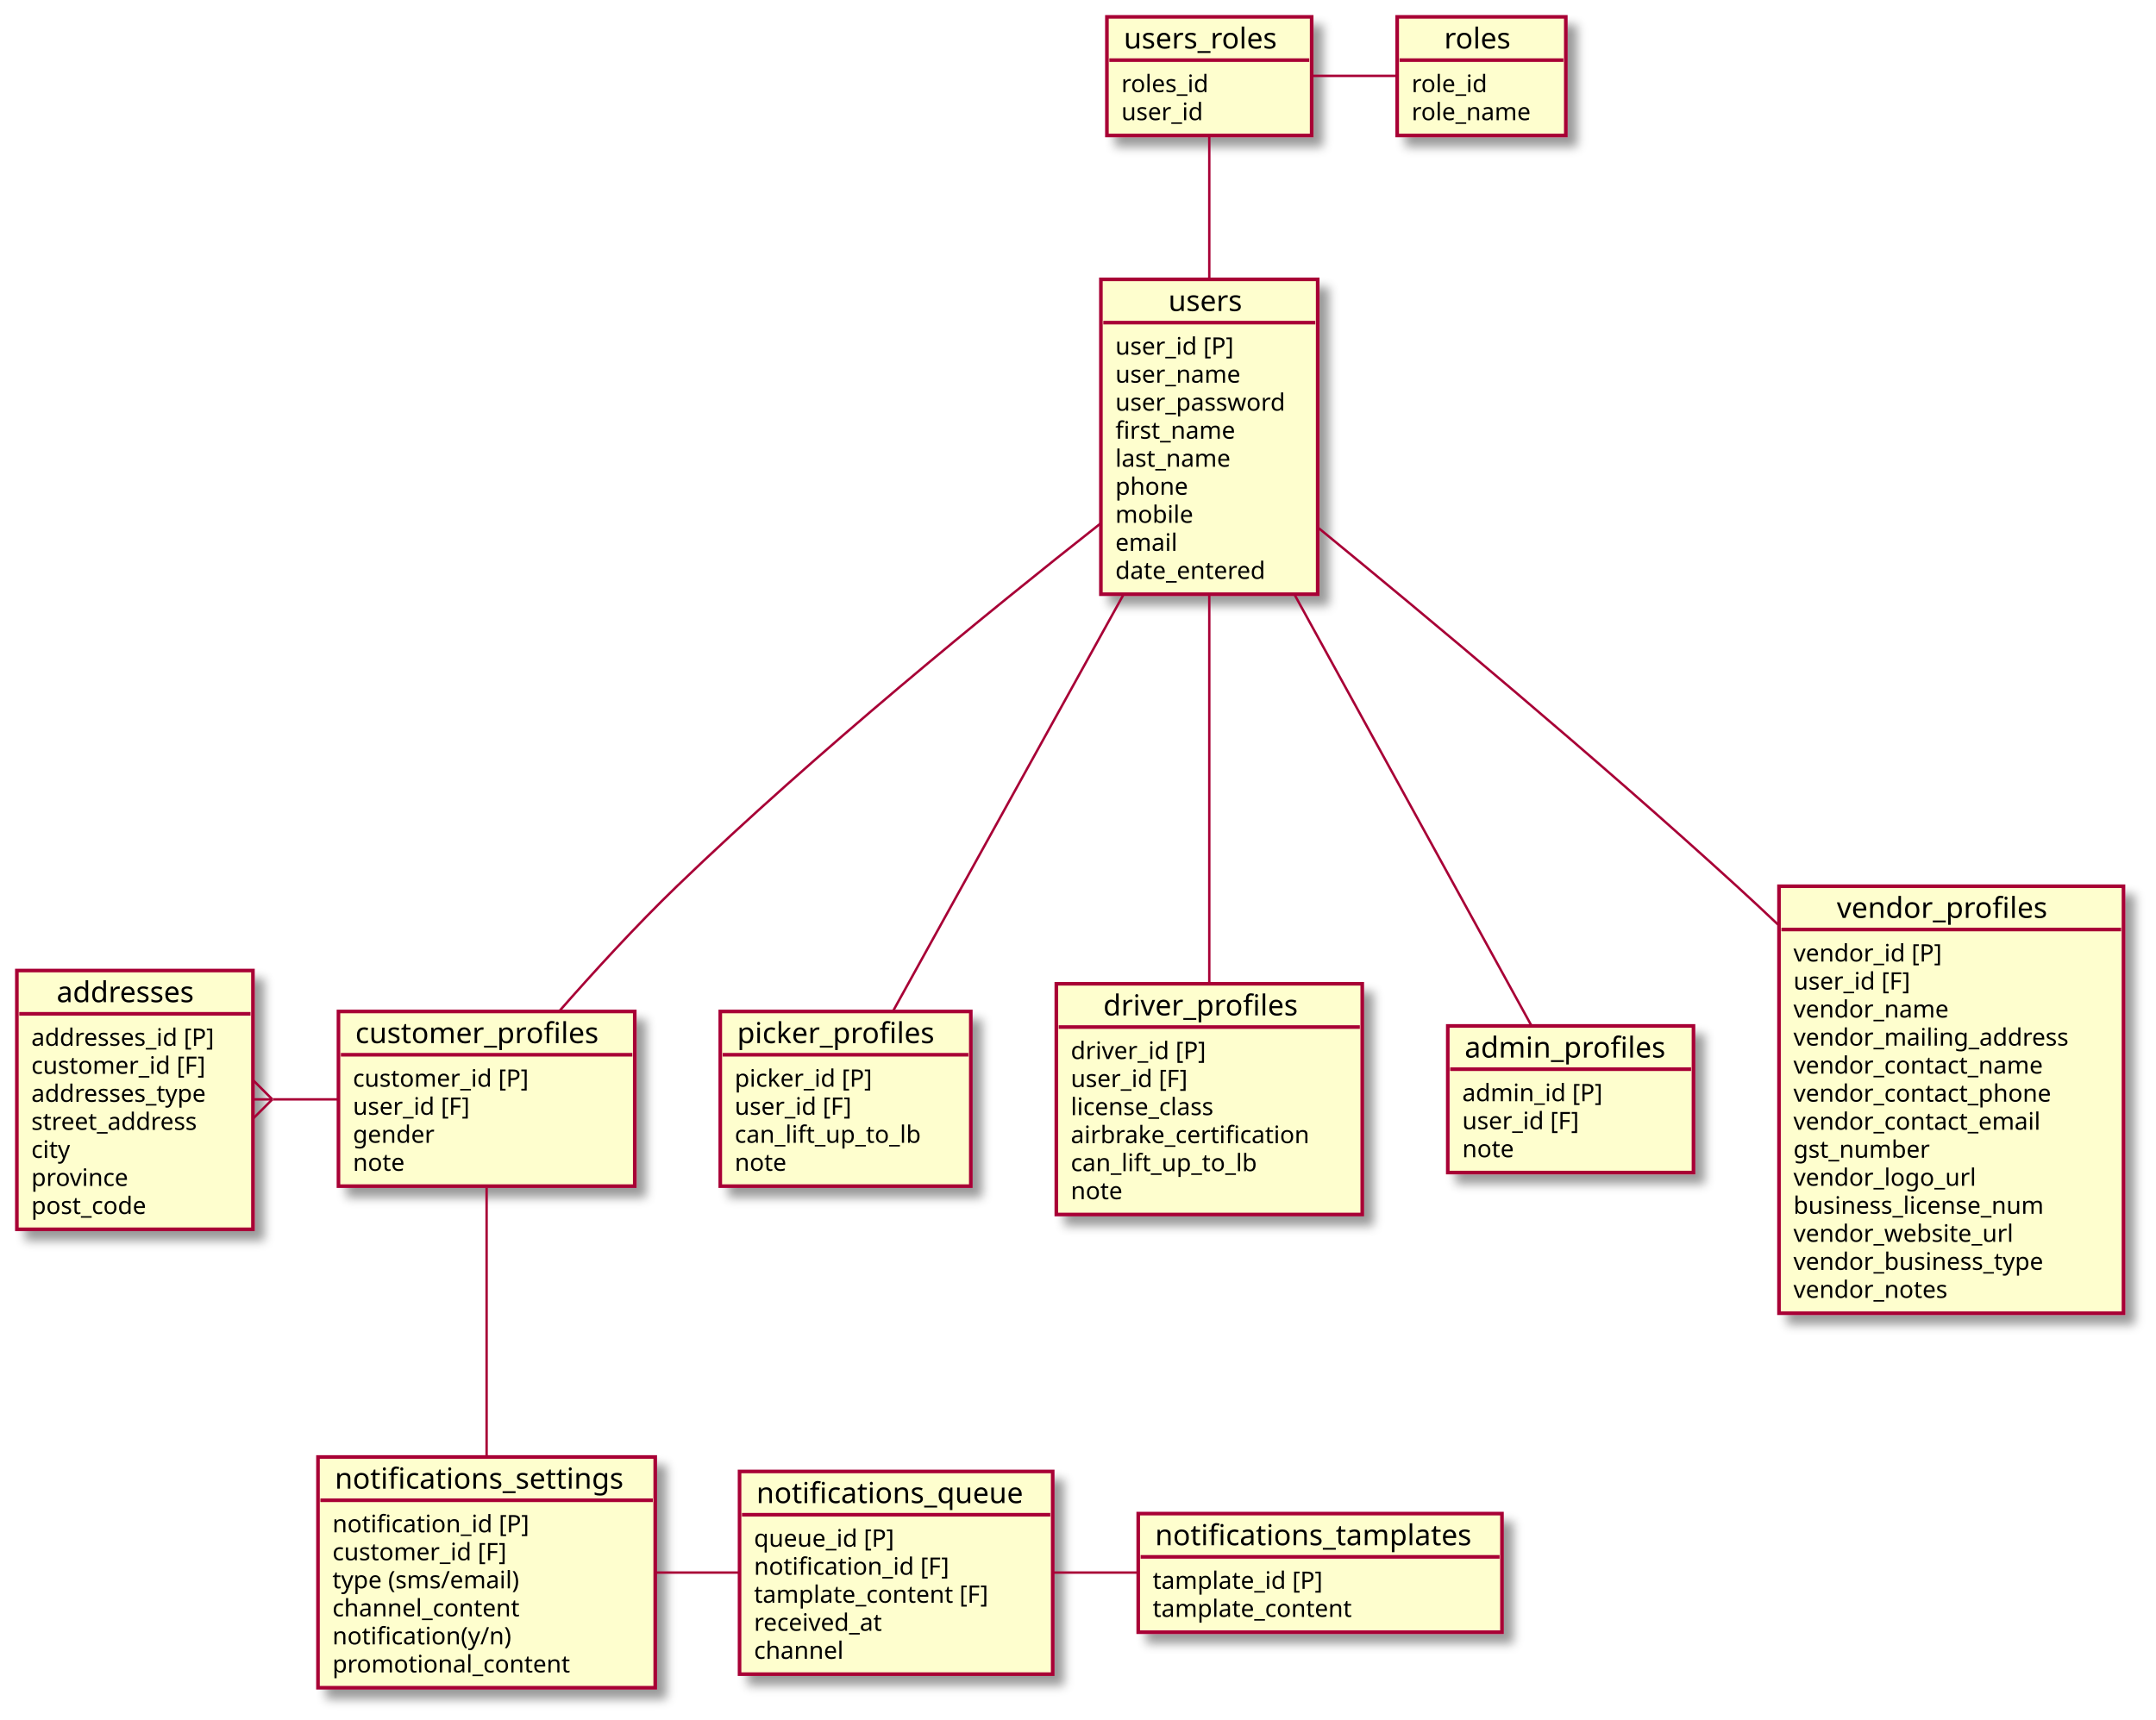
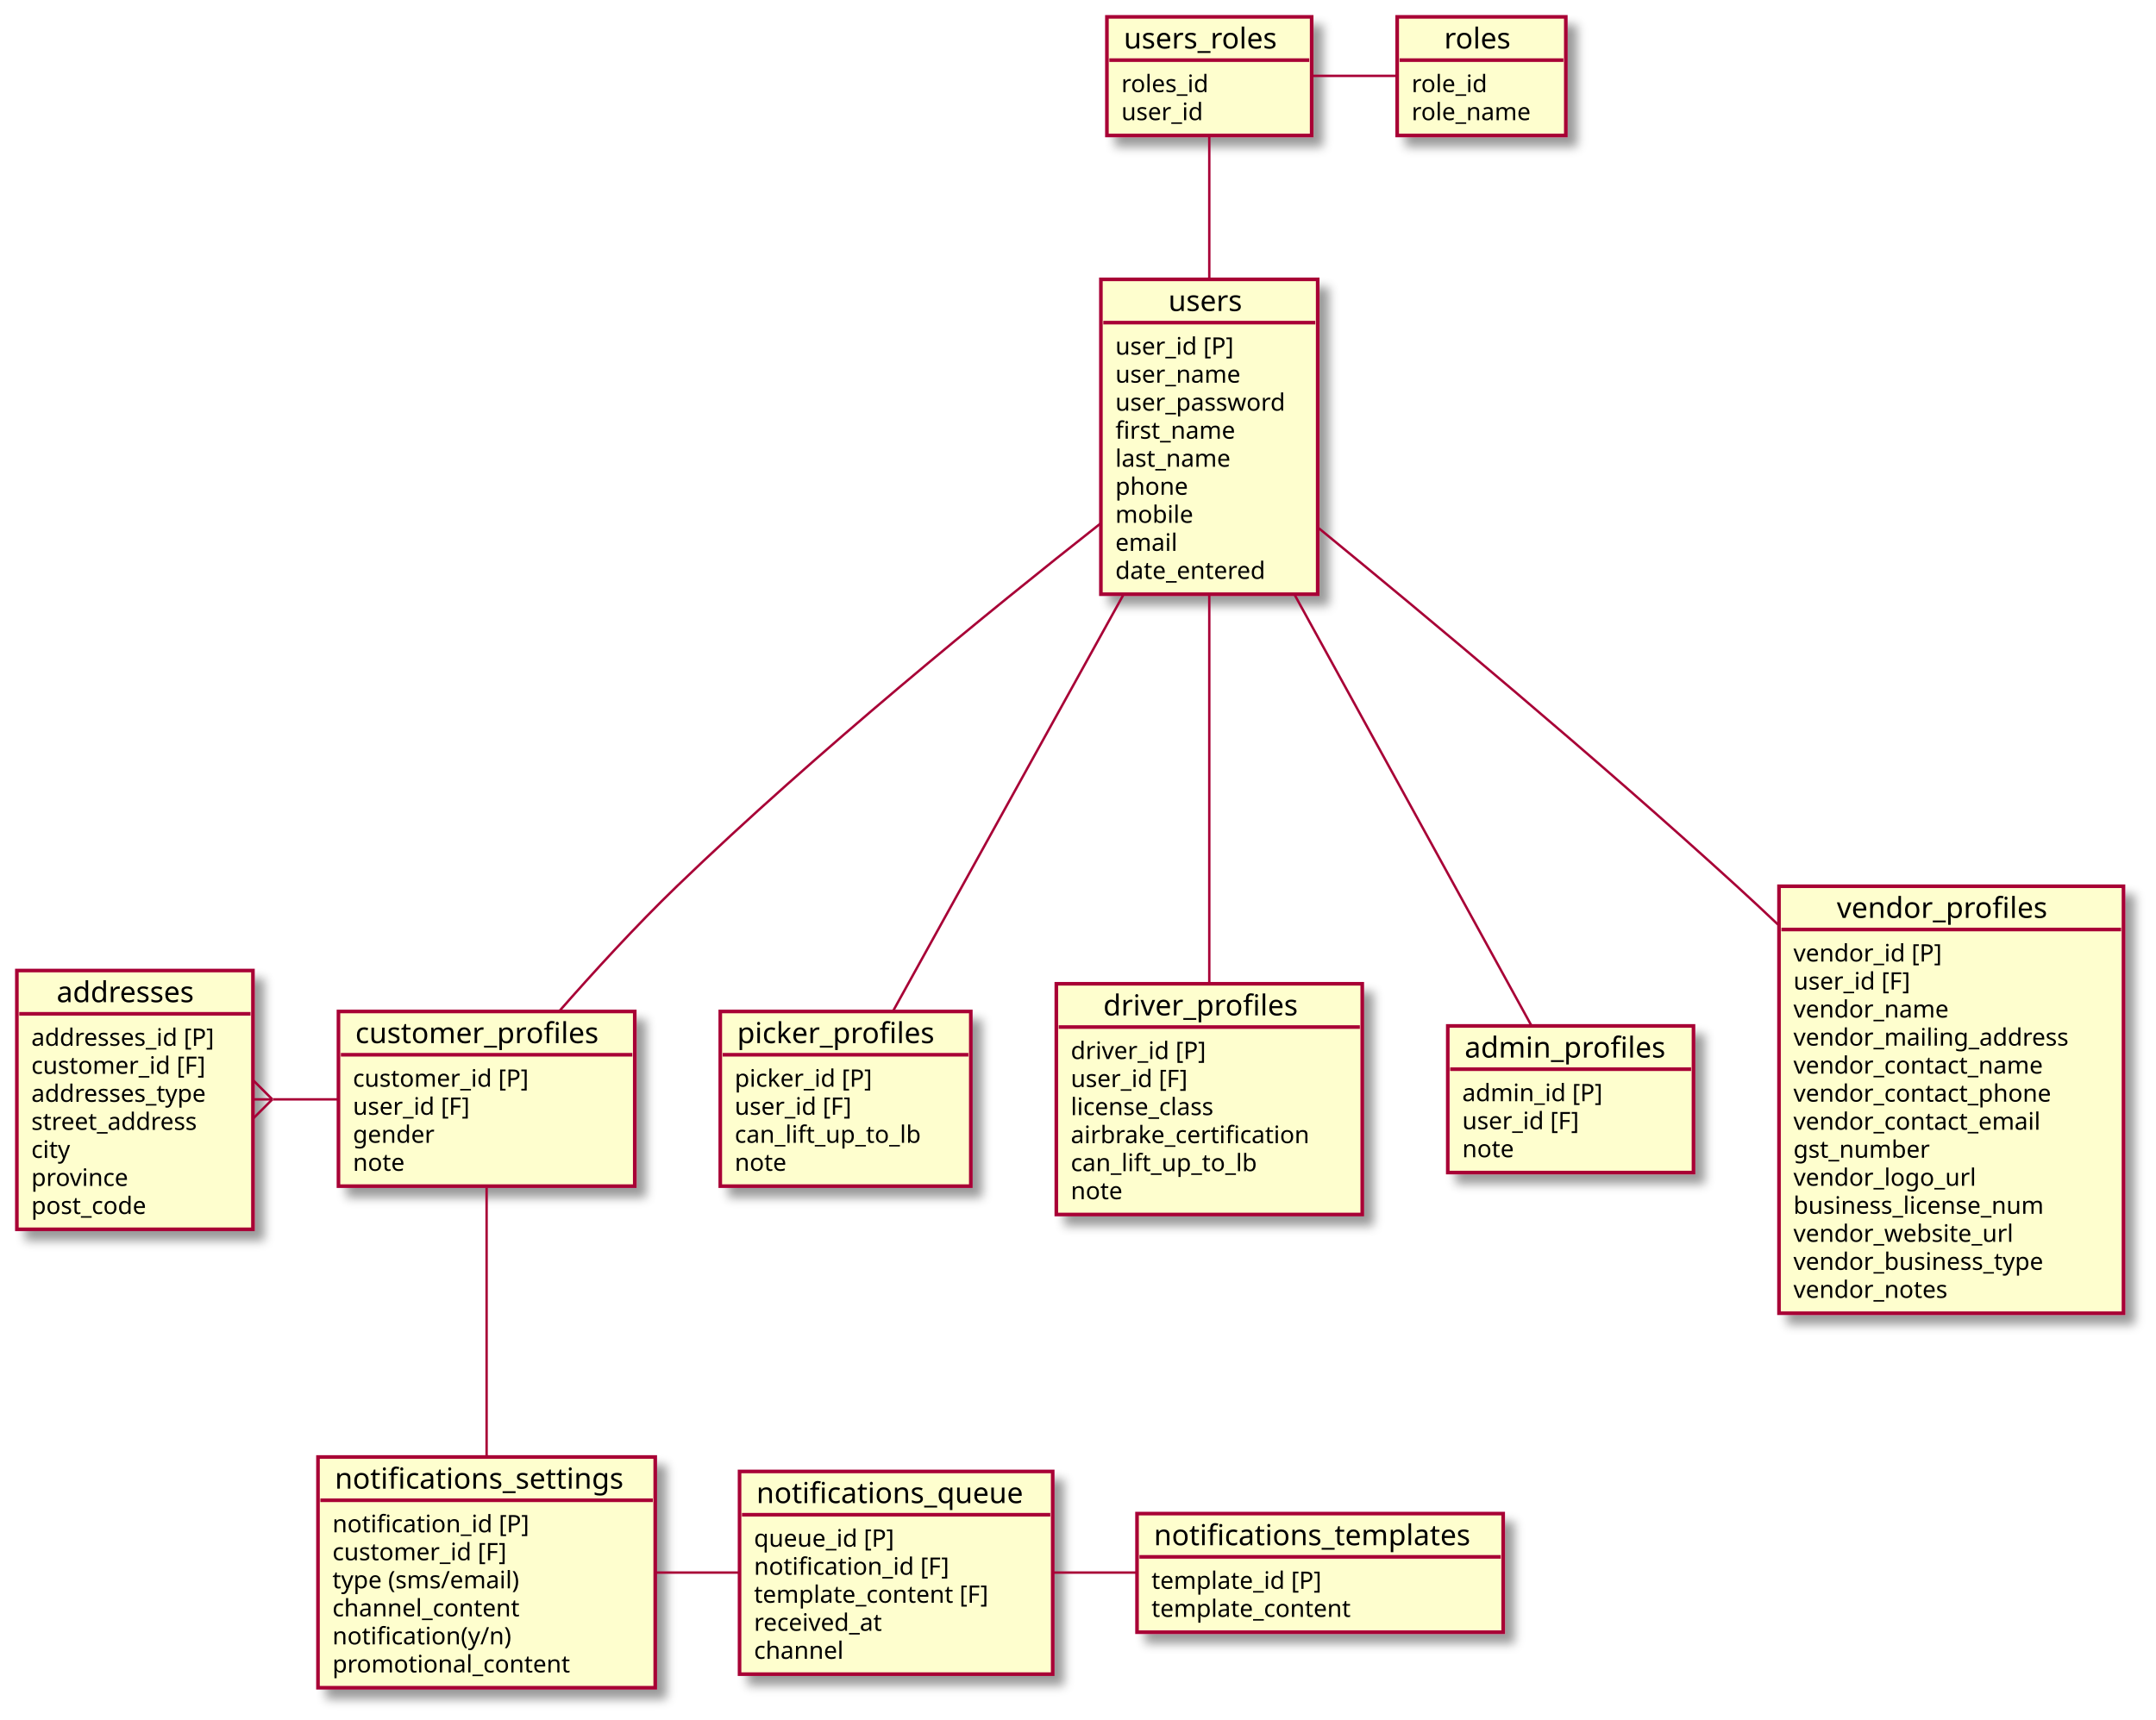
<svg xmlns="http://www.w3.org/2000/svg" contentScriptType="application/ecmascript" contentStyleType="text/css" height="714px" preserveAspectRatio="none" style="width:895px;height:714px;background:#FFFFFF;" version="1.1" viewBox="0 0 895 714" width="895px" zoomAndPan="magnify">
  <defs>
-     <filter height="300%" id="fi645xde6a7zv" width="300%" x="-1" y="-1">
+     <filter height="300%" id="fbjr4efy8esg1" width="300%" x="-1" y="-1">
      <feGaussianBlur result="blurOut" stdDeviation="2.0" />
      <feColorMatrix in="blurOut" result="blurOut2" type="matrix" values="0 0 0 0 0 0 0 0 0 0 0 0 0 0 0 0 0 0 .4 0" />
      <feOffset dx="4.0" dy="4.0" in="blurOut2" result="blurOut3" />
      <feBlend in="SourceGraphic" in2="blurOut3" mode="normal" />
    </filter>
  </defs>
  <g>
-     <rect fill="#FEFECE" filter="url(#fi645xde6a7zv)" height="130.734" style="stroke:#A80036;stroke-width:1.5;" width="90" x="457" y="116" />
+     <rect fill="#FEFECE" filter="url(#fbjr4efy8esg1)" height="130.734" style="stroke:#A80036;stroke-width:1.5;" width="90" x="457" y="116" />
    <text fill="#000000" font-family="sans-serif" font-size="12" lengthAdjust="spacing" textLength="34" x="485" y="129.139">users</text>
    <line style="stroke:#A80036;stroke-width:1.5;" x1="458" x2="546" y1="133.969" y2="133.969" />
    <text fill="#000000" font-family="sans-serif" font-size="10" lengthAdjust="spacing" textLength="55" x="463" y="147.251">user_id [P]</text>
    <text fill="#000000" font-family="sans-serif" font-size="10" lengthAdjust="spacing" textLength="60" x="463" y="158.892">user_name</text>
    <text fill="#000000" font-family="sans-serif" font-size="10" lengthAdjust="spacing" textLength="78" x="463" y="170.532">user_password</text>
    <text fill="#000000" font-family="sans-serif" font-size="10" lengthAdjust="spacing" textLength="57" x="463" y="182.173">first_name</text>
    <text fill="#000000" font-family="sans-serif" font-size="10" lengthAdjust="spacing" textLength="56" x="463" y="193.814">last_name</text>
    <text fill="#000000" font-family="sans-serif" font-size="10" lengthAdjust="spacing" textLength="35" x="463" y="205.454">phone</text>
    <text fill="#000000" font-family="sans-serif" font-size="10" lengthAdjust="spacing" textLength="38" x="463" y="217.095">mobile</text>
    <text fill="#000000" font-family="sans-serif" font-size="10" lengthAdjust="spacing" textLength="31" x="463" y="228.735">email</text>
    <text fill="#000000" font-family="sans-serif" font-size="10" lengthAdjust="spacing" textLength="73" x="463" y="240.376">date_entered</text>
-     <rect fill="#FEFECE" filter="url(#fi645xde6a7zv)" height="72.531" style="stroke:#A80036;stroke-width:1.5;" width="123" x="140.5" y="420" />
+     <rect fill="#FEFECE" filter="url(#fbjr4efy8esg1)" height="72.531" style="stroke:#A80036;stroke-width:1.5;" width="123" x="140.5" y="420" />
    <text fill="#000000" font-family="sans-serif" font-size="12" lengthAdjust="spacing" textLength="109" x="147.5" y="433.139">customer_profiles</text>
    <line style="stroke:#A80036;stroke-width:1.5;" x1="141.5" x2="262.5" y1="437.969" y2="437.969" />
    <text fill="#000000" font-family="sans-serif" font-size="10" lengthAdjust="spacing" textLength="83" x="146.5" y="451.251">customer_id [P]</text>
    <text fill="#000000" font-family="sans-serif" font-size="10" lengthAdjust="spacing" textLength="55" x="146.5" y="462.892">user_id [F]</text>
    <text fill="#000000" font-family="sans-serif" font-size="10" lengthAdjust="spacing" textLength="39" x="146.5" y="474.532">gender</text>
    <text fill="#000000" font-family="sans-serif" font-size="10" lengthAdjust="spacing" textLength="25" x="146.5" y="486.173">note</text>
-     <rect fill="#FEFECE" filter="url(#fi645xde6a7zv)" height="107.453" style="stroke:#A80036;stroke-width:1.5;" width="98" x="7" y="403" />
+     <rect fill="#FEFECE" filter="url(#fbjr4efy8esg1)" height="107.453" style="stroke:#A80036;stroke-width:1.5;" width="98" x="7" y="403" />
    <text fill="#000000" font-family="sans-serif" font-size="12" lengthAdjust="spacing" textLength="65" x="23.5" y="416.139">addresses</text>
    <line style="stroke:#A80036;stroke-width:1.5;" x1="8" x2="104" y1="420.969" y2="420.969" />
    <text fill="#000000" font-family="sans-serif" font-size="10" lengthAdjust="spacing" textLength="86" x="13" y="434.251">addresses_id [P]</text>
    <text fill="#000000" font-family="sans-serif" font-size="10" lengthAdjust="spacing" textLength="83" x="13" y="445.892">customer_id [F]</text>
    <text fill="#000000" font-family="sans-serif" font-size="10" lengthAdjust="spacing" textLength="83" x="13" y="457.532">addresses_type</text>
    <text fill="#000000" font-family="sans-serif" font-size="10" lengthAdjust="spacing" textLength="78" x="13" y="469.173">street_address</text>
    <text fill="#000000" font-family="sans-serif" font-size="10" lengthAdjust="spacing" textLength="19" x="13" y="480.813">city</text>
    <text fill="#000000" font-family="sans-serif" font-size="10" lengthAdjust="spacing" textLength="47" x="13" y="492.454">province</text>
    <text fill="#000000" font-family="sans-serif" font-size="10" lengthAdjust="spacing" textLength="55" x="13" y="504.095">post_code</text>
-     <rect fill="#FEFECE" filter="url(#fi645xde6a7zv)" height="95.812" style="stroke:#A80036;stroke-width:1.5;" width="140" x="132" y="605" />
+     <rect fill="#FEFECE" filter="url(#fbjr4efy8esg1)" height="95.812" style="stroke:#A80036;stroke-width:1.5;" width="140" x="132" y="605" />
    <text fill="#000000" font-family="sans-serif" font-size="12" lengthAdjust="spacing" textLength="126" x="139" y="618.139">notifications_settings</text>
    <line style="stroke:#A80036;stroke-width:1.5;" x1="133" x2="271" y1="622.969" y2="622.969" />
    <text fill="#000000" font-family="sans-serif" font-size="10" lengthAdjust="spacing" textLength="94" x="138" y="636.251">notification_id [P]</text>
    <text fill="#000000" font-family="sans-serif" font-size="10" lengthAdjust="spacing" textLength="83" x="138" y="647.892">customer_id [F]</text>
    <text fill="#000000" font-family="sans-serif" font-size="10" lengthAdjust="spacing" textLength="90" x="138" y="659.532">type (sms/email)</text>
    <text fill="#000000" font-family="sans-serif" font-size="10" lengthAdjust="spacing" textLength="91" x="138" y="671.173">channel_content</text>
    <text fill="#000000" font-family="sans-serif" font-size="10" lengthAdjust="spacing" textLength="86" x="138" y="682.813">notification(y/n)</text>
    <text fill="#000000" font-family="sans-serif" font-size="10" lengthAdjust="spacing" textLength="114" x="138" y="694.454">promotional_content</text>
-     <rect fill="#FEFECE" filter="url(#fi645xde6a7zv)" height="49.25" style="stroke:#A80036;stroke-width:1.5;" width="151" x="472.5" y="628.5" />
-     <text fill="#000000" font-family="sans-serif" font-size="12" lengthAdjust="spacing" textLength="137" x="479.5" y="641.639">notifications_tamplates</text>
-     <line style="stroke:#A80036;stroke-width:1.5;" x1="473.5" x2="622.5" y1="646.469" y2="646.469" />
-     <text fill="#000000" font-family="sans-serif" font-size="10" lengthAdjust="spacing" textLength="82" x="478.5" y="659.751">tamplate_id [P]</text>
-     <text fill="#000000" font-family="sans-serif" font-size="10" lengthAdjust="spacing" textLength="97" x="478.5" y="671.392">tamplate_content</text>
-     <rect fill="#FEFECE" filter="url(#fi645xde6a7zv)" height="84.172" style="stroke:#A80036;stroke-width:1.5;" width="130" x="307" y="611" />
+     <rect fill="#FEFECE" filter="url(#fbjr4efy8esg1)" height="49.25" style="stroke:#A80036;stroke-width:1.5;" width="152" x="472" y="628.5" />
+     <text fill="#000000" font-family="sans-serif" font-size="12" lengthAdjust="spacing" textLength="138" x="479" y="641.639">notifications_templates</text>
+     <line style="stroke:#A80036;stroke-width:1.5;" x1="473" x2="623" y1="646.469" y2="646.469" />
+     <text fill="#000000" font-family="sans-serif" font-size="10" lengthAdjust="spacing" textLength="82" x="478" y="659.751">template_id [P]</text>
+     <text fill="#000000" font-family="sans-serif" font-size="10" lengthAdjust="spacing" textLength="97" x="478" y="671.392">template_content</text>
+     <rect fill="#FEFECE" filter="url(#fbjr4efy8esg1)" height="84.172" style="stroke:#A80036;stroke-width:1.5;" width="130" x="307" y="611" />
    <text fill="#000000" font-family="sans-serif" font-size="12" lengthAdjust="spacing" textLength="116" x="314" y="624.139">notifications_queue</text>
    <line style="stroke:#A80036;stroke-width:1.5;" x1="308" x2="436" y1="628.969" y2="628.969" />
    <text fill="#000000" font-family="sans-serif" font-size="10" lengthAdjust="spacing" textLength="67" x="313" y="642.251">queue_id [P]</text>
    <text fill="#000000" font-family="sans-serif" font-size="10" lengthAdjust="spacing" textLength="94" x="313" y="653.892">notification_id [F]</text>
-     <text fill="#000000" font-family="sans-serif" font-size="10" lengthAdjust="spacing" textLength="114" x="313" y="665.532">tamplate_content [F]</text>
+     <text fill="#000000" font-family="sans-serif" font-size="10" lengthAdjust="spacing" textLength="114" x="313" y="665.532">template_content [F]</text>
    <text fill="#000000" font-family="sans-serif" font-size="10" lengthAdjust="spacing" textLength="63" x="313" y="677.173">received_at</text>
    <text fill="#000000" font-family="sans-serif" font-size="10" lengthAdjust="spacing" textLength="44" x="313" y="688.813">channel</text>
-     <rect fill="#FEFECE" filter="url(#fi645xde6a7zv)" height="72.531" style="stroke:#A80036;stroke-width:1.5;" width="104" x="299" y="420" />
+     <rect fill="#FEFECE" filter="url(#fbjr4efy8esg1)" height="72.531" style="stroke:#A80036;stroke-width:1.5;" width="104" x="299" y="420" />
    <text fill="#000000" font-family="sans-serif" font-size="12" lengthAdjust="spacing" textLength="90" x="306" y="433.139">picker_profiles</text>
    <line style="stroke:#A80036;stroke-width:1.5;" x1="300" x2="402" y1="437.969" y2="437.969" />
    <text fill="#000000" font-family="sans-serif" font-size="10" lengthAdjust="spacing" textLength="65" x="305" y="451.251">picker_id [P]</text>
    <text fill="#000000" font-family="sans-serif" font-size="10" lengthAdjust="spacing" textLength="55" x="305" y="462.892">user_id [F]</text>
    <text fill="#000000" font-family="sans-serif" font-size="10" lengthAdjust="spacing" textLength="89" x="305" y="474.532">can_lift_up_to_lb</text>
    <text fill="#000000" font-family="sans-serif" font-size="10" lengthAdjust="spacing" textLength="25" x="305" y="486.173">note</text>
-     <rect fill="#FEFECE" filter="url(#fi645xde6a7zv)" height="95.812" style="stroke:#A80036;stroke-width:1.5;" width="127" x="438.5" y="408.5" />
+     <rect fill="#FEFECE" filter="url(#fbjr4efy8esg1)" height="95.812" style="stroke:#A80036;stroke-width:1.5;" width="127" x="438.5" y="408.5" />
    <text fill="#000000" font-family="sans-serif" font-size="12" lengthAdjust="spacing" textLength="88" x="458" y="421.639">driver_profiles</text>
    <line style="stroke:#A80036;stroke-width:1.5;" x1="439.5" x2="564.5" y1="426.469" y2="426.469" />
    <text fill="#000000" font-family="sans-serif" font-size="10" lengthAdjust="spacing" textLength="63" x="444.5" y="439.751">driver_id [P]</text>
    <text fill="#000000" font-family="sans-serif" font-size="10" lengthAdjust="spacing" textLength="55" x="444.5" y="451.392">user_id [F]</text>
    <text fill="#000000" font-family="sans-serif" font-size="10" lengthAdjust="spacing" textLength="69" x="444.5" y="463.032">license_class</text>
    <text fill="#000000" font-family="sans-serif" font-size="10" lengthAdjust="spacing" textLength="115" x="444.5" y="474.673">airbrake_certification</text>
    <text fill="#000000" font-family="sans-serif" font-size="10" lengthAdjust="spacing" textLength="89" x="444.5" y="486.313">can_lift_up_to_lb</text>
    <text fill="#000000" font-family="sans-serif" font-size="10" lengthAdjust="spacing" textLength="25" x="444.5" y="497.954">note</text>
-     <rect fill="#FEFECE" filter="url(#fi645xde6a7zv)" height="60.891" style="stroke:#A80036;stroke-width:1.5;" width="102" x="601" y="426" />
+     <rect fill="#FEFECE" filter="url(#fbjr4efy8esg1)" height="60.891" style="stroke:#A80036;stroke-width:1.5;" width="102" x="601" y="426" />
    <text fill="#000000" font-family="sans-serif" font-size="12" lengthAdjust="spacing" textLength="88" x="608" y="439.139">admin_profiles</text>
    <line style="stroke:#A80036;stroke-width:1.5;" x1="602" x2="702" y1="443.969" y2="443.969" />
    <text fill="#000000" font-family="sans-serif" font-size="10" lengthAdjust="spacing" textLength="67" x="607" y="457.251">admin_id [P]</text>
    <text fill="#000000" font-family="sans-serif" font-size="10" lengthAdjust="spacing" textLength="55" x="607" y="468.892">user_id [F]</text>
    <text fill="#000000" font-family="sans-serif" font-size="10" lengthAdjust="spacing" textLength="25" x="607" y="480.532">note</text>
-     <rect fill="#FEFECE" filter="url(#fi645xde6a7zv)" height="177.297" style="stroke:#A80036;stroke-width:1.5;" width="143" x="738.5" y="368" />
+     <rect fill="#FEFECE" filter="url(#fbjr4efy8esg1)" height="177.297" style="stroke:#A80036;stroke-width:1.5;" width="143" x="738.5" y="368" />
    <text fill="#000000" font-family="sans-serif" font-size="12" lengthAdjust="spacing" textLength="95" x="762.5" y="381.139">vendor_profiles</text>
    <line style="stroke:#A80036;stroke-width:1.5;" x1="739.5" x2="880.5" y1="385.969" y2="385.969" />
    <text fill="#000000" font-family="sans-serif" font-size="10" lengthAdjust="spacing" textLength="70" x="744.5" y="399.251">vendor_id [P]</text>
    <text fill="#000000" font-family="sans-serif" font-size="10" lengthAdjust="spacing" textLength="55" x="744.5" y="410.892">user_id [F]</text>
    <text fill="#000000" font-family="sans-serif" font-size="10" lengthAdjust="spacing" textLength="75" x="744.5" y="422.532">vendor_name</text>
    <text fill="#000000" font-family="sans-serif" font-size="10" lengthAdjust="spacing" textLength="131" x="744.5" y="434.173">vendor_mailing_address</text>
    <text fill="#000000" font-family="sans-serif" font-size="10" lengthAdjust="spacing" textLength="121" x="744.5" y="445.813">vendor_contact_name</text>
    <text fill="#000000" font-family="sans-serif" font-size="10" lengthAdjust="spacing" textLength="124" x="744.5" y="457.454">vendor_contact_phone</text>
    <text fill="#000000" font-family="sans-serif" font-size="10" lengthAdjust="spacing" textLength="120" x="744.5" y="469.095">vendor_contact_email</text>
    <text fill="#000000" font-family="sans-serif" font-size="10" lengthAdjust="spacing" textLength="64" x="744.5" y="480.735">gst_number</text>
    <text fill="#000000" font-family="sans-serif" font-size="10" lengthAdjust="spacing" textLength="86" x="744.5" y="492.376">vendor_logo_url</text>
    <text fill="#000000" font-family="sans-serif" font-size="10" lengthAdjust="spacing" textLength="119" x="744.5" y="504.017">business_license_num</text>
    <text fill="#000000" font-family="sans-serif" font-size="10" lengthAdjust="spacing" textLength="103" x="744.5" y="515.657">vendor_website_url</text>
    <text fill="#000000" font-family="sans-serif" font-size="10" lengthAdjust="spacing" textLength="118" x="744.5" y="527.298">vendor_business_type</text>
    <text fill="#000000" font-family="sans-serif" font-size="10" lengthAdjust="spacing" textLength="73" x="744.5" y="538.938">vendor_notes</text>
-     <rect fill="#FEFECE" filter="url(#fi645xde6a7zv)" height="49.25" style="stroke:#A80036;stroke-width:1.5;" width="85" x="459.5" y="7" />
+     <rect fill="#FEFECE" filter="url(#fbjr4efy8esg1)" height="49.25" style="stroke:#A80036;stroke-width:1.5;" width="85" x="459.5" y="7" />
    <text fill="#000000" font-family="sans-serif" font-size="12" lengthAdjust="spacing" textLength="71" x="466.5" y="20.139">users_roles</text>
    <line style="stroke:#A80036;stroke-width:1.5;" x1="460.5" x2="543.5" y1="24.969" y2="24.969" />
    <text fill="#000000" font-family="sans-serif" font-size="10" lengthAdjust="spacing" textLength="41" x="465.5" y="38.251">roles_id</text>
    <text fill="#000000" font-family="sans-serif" font-size="10" lengthAdjust="spacing" textLength="38" x="465.5" y="49.892">user_id</text>
-     <rect fill="#FEFECE" filter="url(#fi645xde6a7zv)" height="49.25" style="stroke:#A80036;stroke-width:1.5;" width="70" x="580" y="7" />
+     <rect fill="#FEFECE" filter="url(#fbjr4efy8esg1)" height="49.25" style="stroke:#A80036;stroke-width:1.5;" width="70" x="580" y="7" />
    <text fill="#000000" font-family="sans-serif" font-size="12" lengthAdjust="spacing" textLength="31" x="599.5" y="20.139">roles</text>
    <line style="stroke:#A80036;stroke-width:1.5;" x1="581" x2="649" y1="24.969" y2="24.969" />
    <text fill="#000000" font-family="sans-serif" font-size="10" lengthAdjust="spacing" textLength="36" x="586" y="38.251">role_id</text>
    <text fill="#000000" font-family="sans-serif" font-size="10" lengthAdjust="spacing" textLength="58" x="586" y="49.892">role_name</text>
    <path codeLine="103" d="M202,493.174 C202,524.54 202,570.422 202,604.816 " fill="none" id="customer_profiles-notifications_settings" style="stroke:#A80036;stroke-width:1.0;" />
    <path codeLine="104" d="M272.059,653 C283.64,653 295.222,653 306.804,653 " fill="none" id="notifications_settings-notifications_queue" style="stroke:#A80036;stroke-width:1.0;" />
-     <path codeLine="105" d="M437.312,653 C448.987,653 460.661,653 472.335,653 " fill="none" id="notifications_queue-notifications_tamplates" style="stroke:#A80036;stroke-width:1.0;" />
+     <path codeLine="105" d="M437.312,653 C448.842,653 460.372,653 471.902,653 " fill="none" id="notifications_queue-notifications_templates" style="stroke:#A80036;stroke-width:1.0;" />
    <path codeLine="106" d="M113.302,456.5 C122.291,456.5 131.279,456.5 140.268,456.5 " fill="none" id="addresses-backto-customer_profiles" style="stroke:#A80036;stroke-width:1.0;" />
    <line style="stroke:#A80036;stroke-width:1.0;" x1="113.047" x2="105.047" y1="456.5" y2="464.5" />
    <line style="stroke:#A80036;stroke-width:1.0;" x1="113.047" x2="105.047" y1="456.5" y2="448.5" />
    <line style="stroke:#A80036;stroke-width:1.0;" x1="113.047" x2="105.047" y1="456.5" y2="456.5" />
    <path codeLine="107" d="M456.84,217.382 C411.043,253.442 338.867,312.185 281,368 C264.06,384.34 246.397,403.656 232.08,419.978 " fill="none" id="users-customer_profiles" style="stroke:#A80036;stroke-width:1.0;" />
    <path codeLine="108" d="M466.215,247.197 C436.388,301.122 395.001,375.948 370.806,419.692 " fill="none" id="users-picker_profiles" style="stroke:#A80036;stroke-width:1.0;" />
    <path codeLine="109" d="M502,247.197 C502,296.707 502,363.836 502,408.351 " fill="none" id="users-driver_profiles" style="stroke:#A80036;stroke-width:1.0;" />
    <path codeLine="110" d="M537.548,247.197 C568.65,303.803 612.406,383.438 635.779,425.978 " fill="none" id="users-admin_profiles" style="stroke:#A80036;stroke-width:1.0;" />
    <path codeLine="111" d="M547.296,219.21 C592.176,255.967 662.486,314.589 721,368 C726.601,373.113 732.335,378.463 738.059,383.89 " fill="none" id="users-vendor_profiles" style="stroke:#A80036;stroke-width:1.0;" />
    <path codeLine="112" d="M502,56.279 C502,72.458 502,94.701 502,115.898 " fill="none" id="users_roles-users" style="stroke:#A80036;stroke-width:1.0;" />
    <path codeLine="113" d="M544.816,31.5 C556.514,31.5 568.211,31.5 579.908,31.5 " fill="none" id="users_roles-roles" style="stroke:#A80036;stroke-width:1.0;" />
  </g>
</svg>
